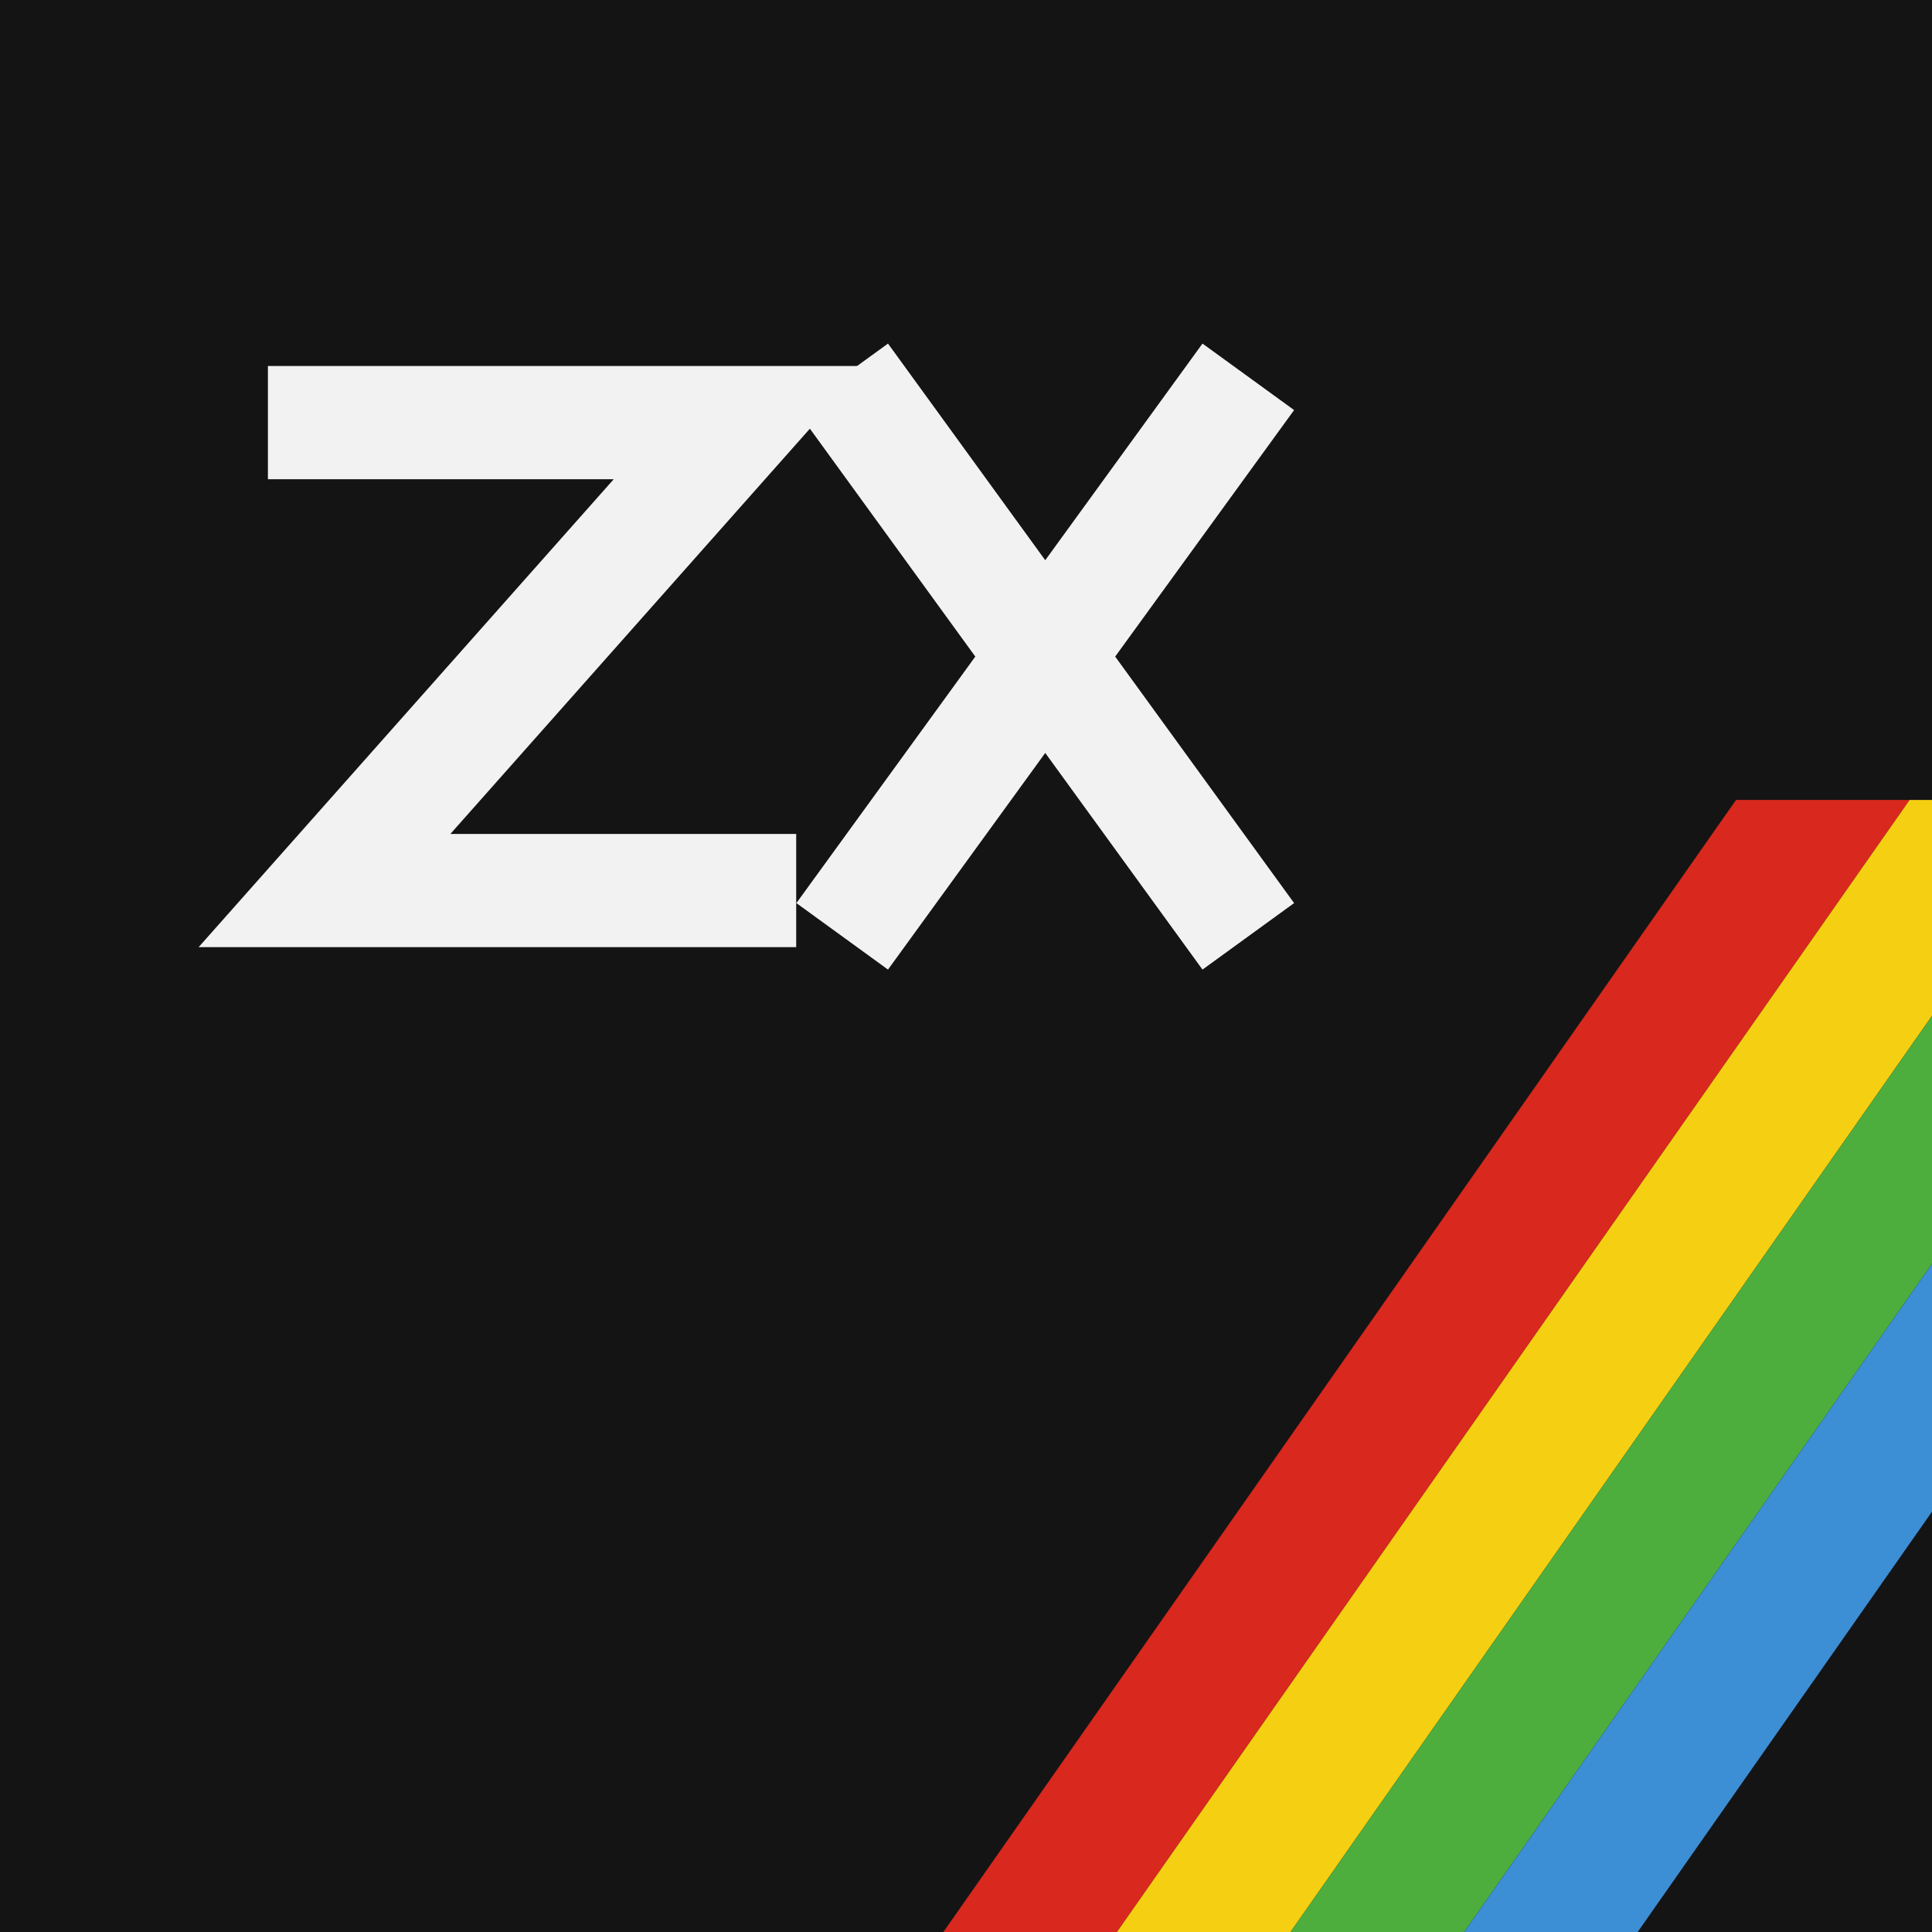
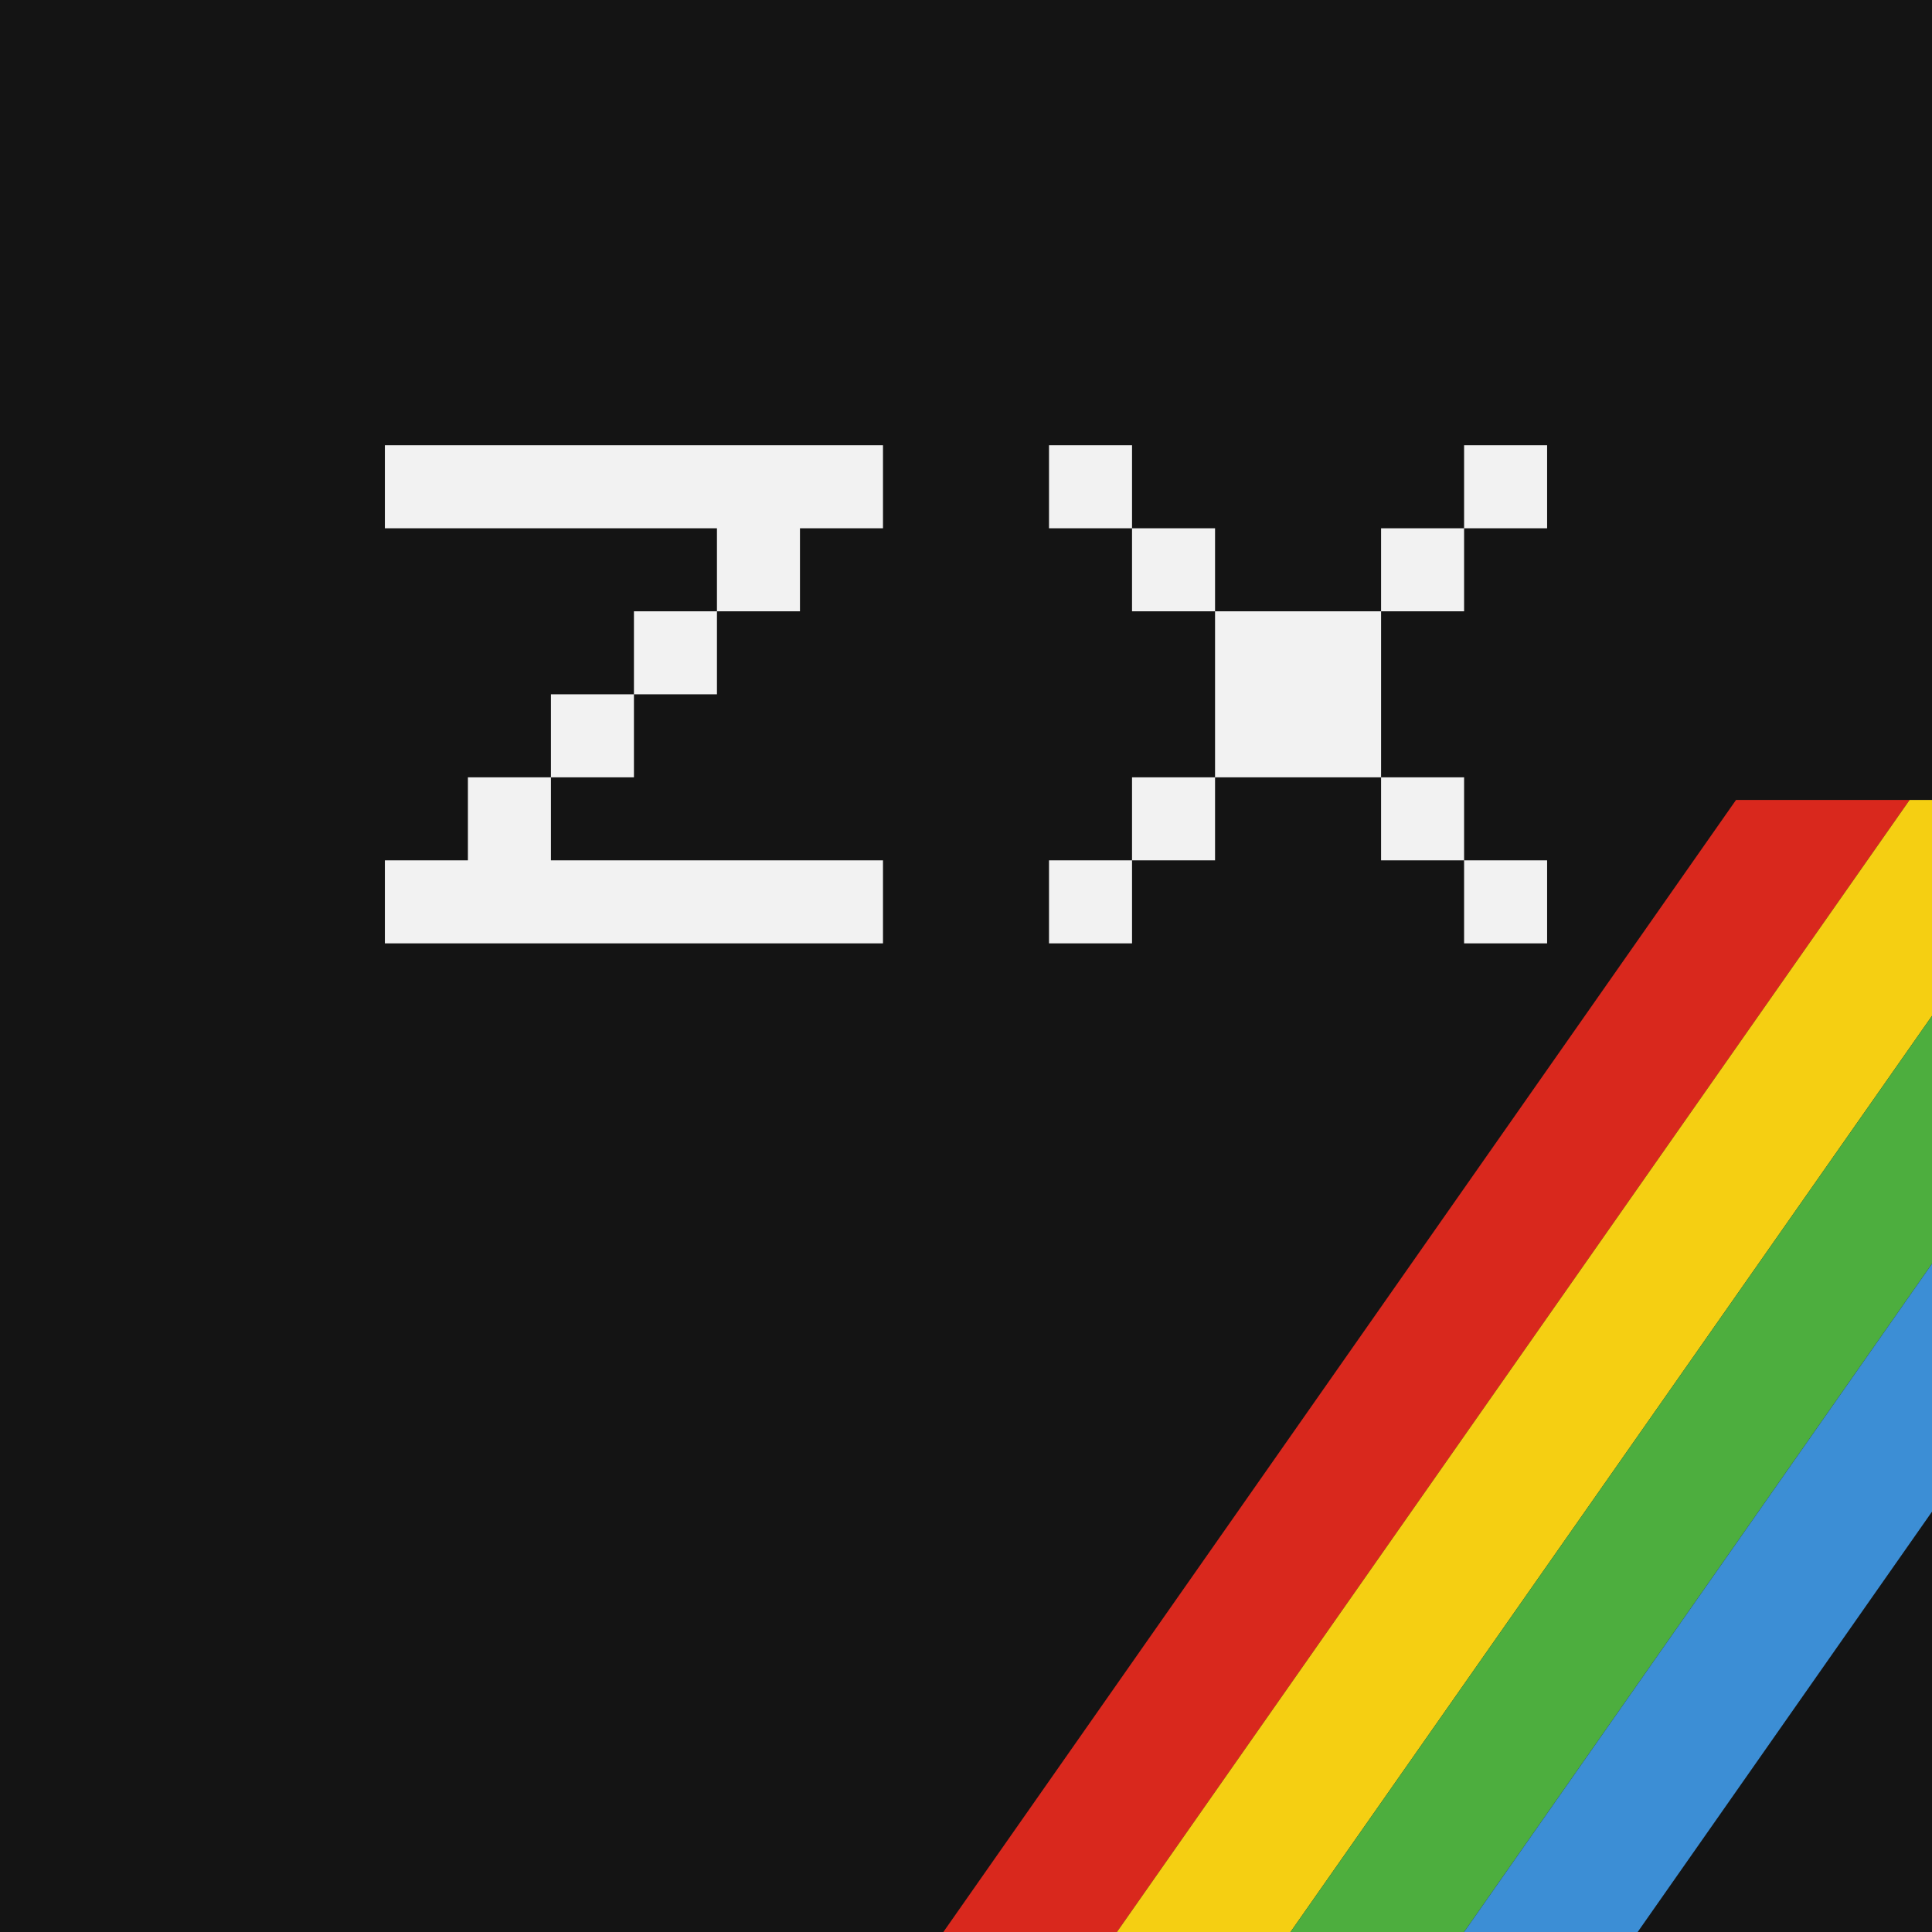
<svg xmlns="http://www.w3.org/2000/svg" viewBox="0 0 512 512">
  <rect width="512" height="512" fill="#141414" />
  <g transform="translate(250 512) skewX(-35)">
    <rect x="0" y="-300" width="46" height="300" fill="#d9281d" />
    <rect x="46" y="-300" width="46" height="300" fill="#f5cf12" />
    <rect x="92" y="-300" width="46" height="300" fill="#4dae3e" />
    <rect x="138" y="-300" width="46" height="300" fill="#3c8ed5" />
  </g>
-   <g fill="none" stroke="#f2f2f2" stroke-width="30" stroke-linecap="square" stroke-linejoin="miter">
-     <path d="M86 112 H196 L86 236 H196" />
-     <path d="M232 112 L322 236 M322 112 L232 236" />
-   </g>
+   <path fill="#f2f2f2" d="M102 118h22v22h-22zM124 118h22v22h-22zM146 118h22v22h-22zM168 118h22v22h-22zM190 118h22v22h-22zM212 118h22v22h-22zM190 140h22v22h-22zM168 162h22v22h-22zM146 184h22v22h-22zM124 206h22v22h-22zM102 228h22v22h-22zM124 228h22v22h-22zM146 228h22v22h-22zM168 228h22v22h-22zM190 228h22v22h-22zM212 228h22v22h-22zM278 118h22v22h-22zM388 118h22v22h-22zM300 140h22v22h-22zM366 140h22v22h-22zM322 162h22v22h-22zM344 162h22v22h-22zM322 184h22v22h-22zM344 184h22v22h-22zM300 206h22v22h-22zM366 206h22v22h-22zM278 228h22v22h-22zM388 228h22v22h-22z" />
</svg>
